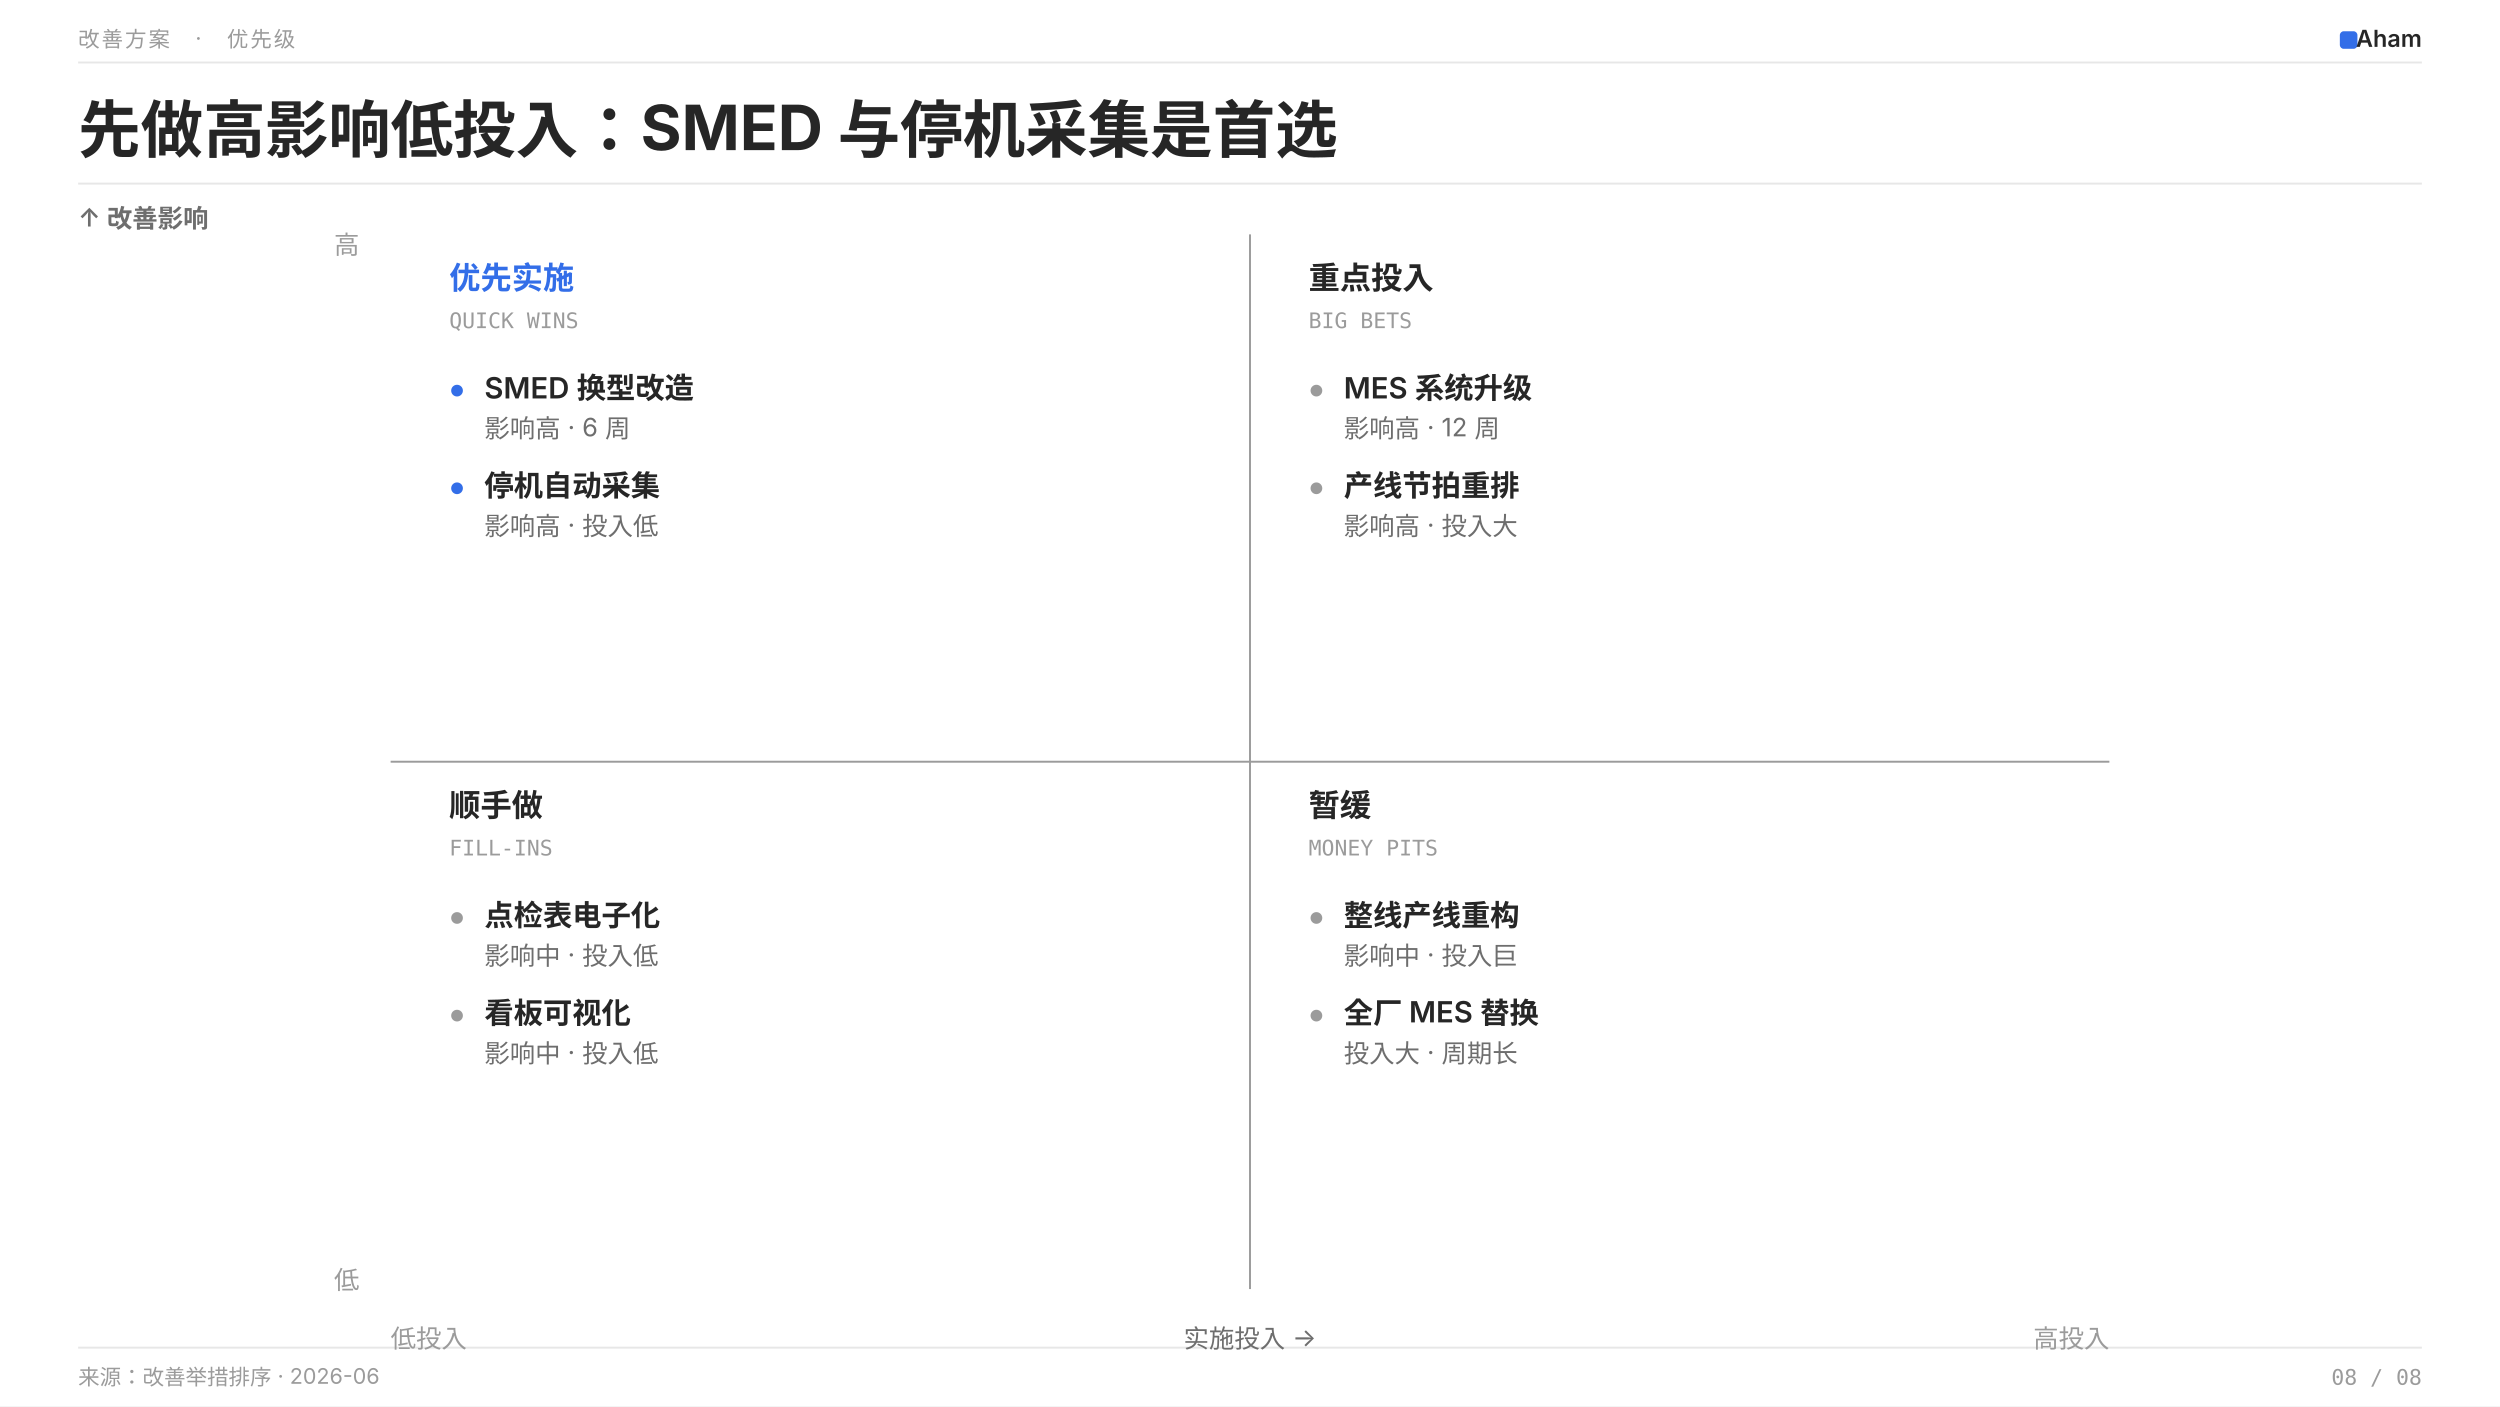
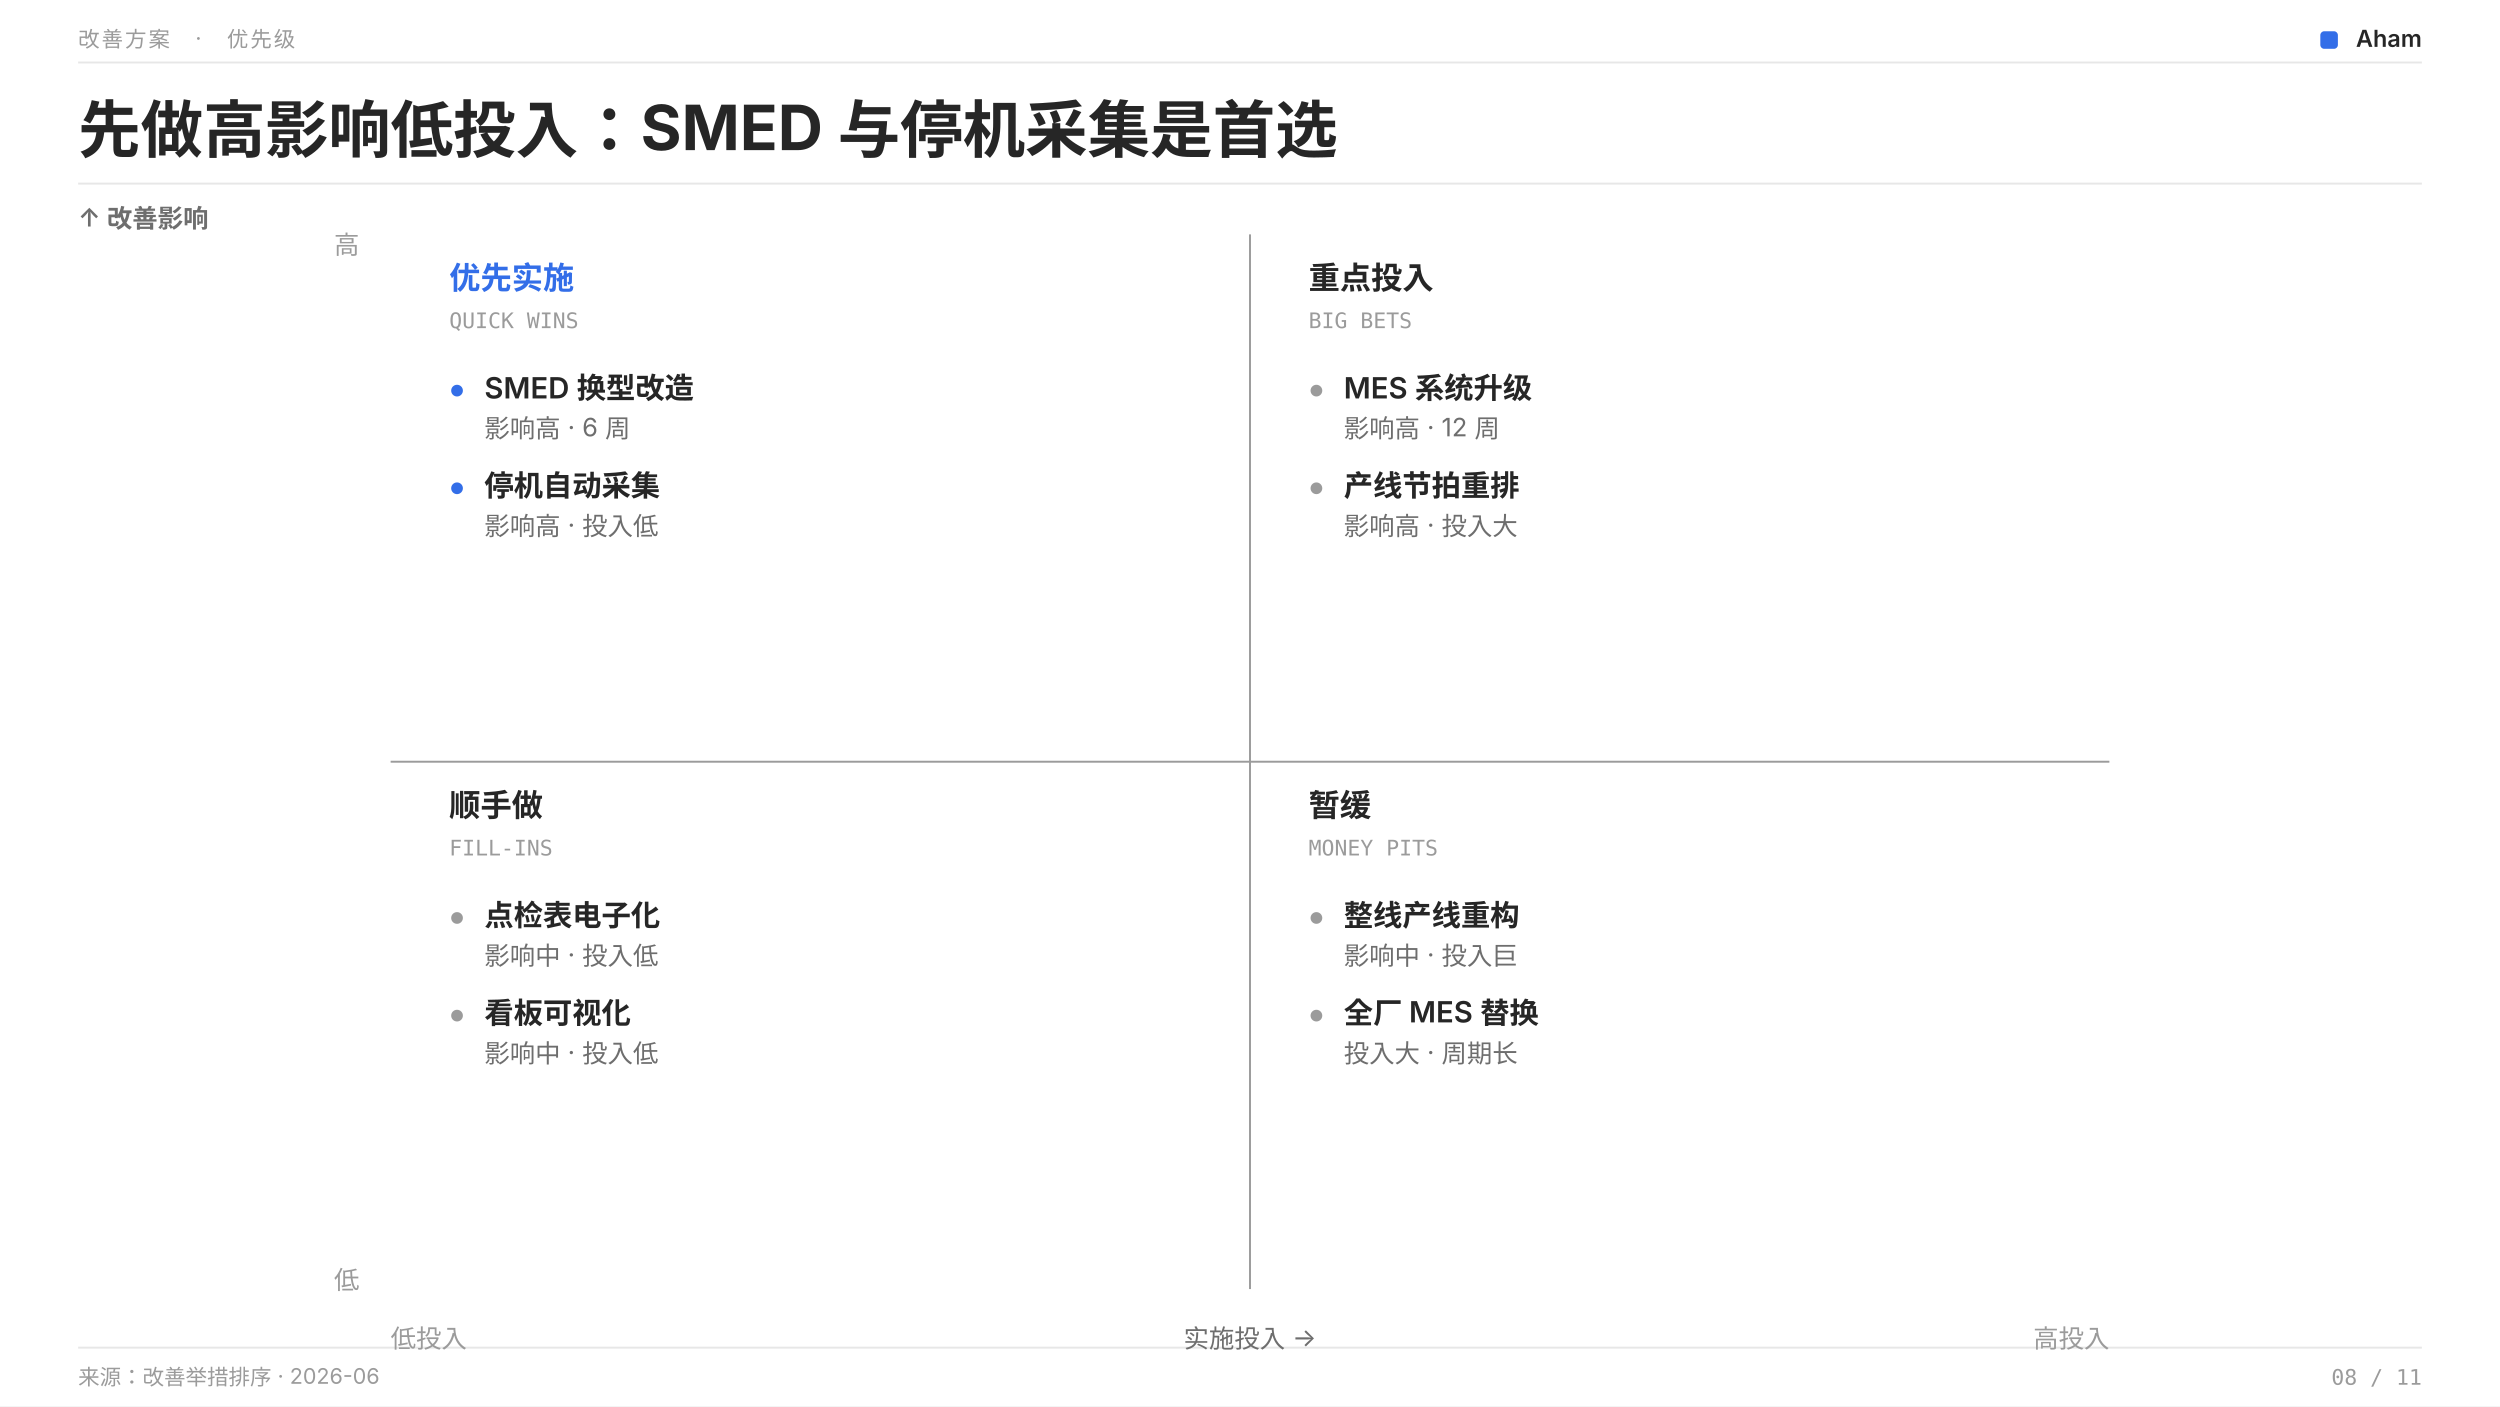
<svg xmlns="http://www.w3.org/2000/svg" width="1280" height="720" viewBox="0 0 1280 720">
  <rect x="0" y="0" width="1280" height="720" fill="#FFFFFF" />
  <text x="40" y="24" font-family="Inter, 'PingFang SC', 'Microsoft YaHei', sans-serif" font-size="11" letter-spacing="1" fill="#9B9B9B">改善方案　·　优先级</text>
-   <rect x="1198" y="16" width="9" height="9" rx="2" fill="#336EE8" />
+   <rect x="1188" y="16" width="9" height="9" rx="2" fill="#336EE8" />
  <text x="1240" y="24" font-family="Inter, 'PingFang SC', 'Microsoft YaHei', sans-serif" font-size="12" font-weight="600" text-anchor="end" fill="#262626">Aham</text>
  <line x1="40" y1="32" x2="1240" y2="32" stroke="#E7E7E7" stroke-width="1" />
  <text x="40" y="78" font-family="Inter, 'PingFang SC', 'Microsoft YaHei', sans-serif" font-size="32" font-weight="700" fill="#262626">先做高影响低投入：SMED 与停机采集是首选</text>
  <line x1="40" y1="94" x2="1240" y2="94" stroke="#E7E7E7" stroke-width="1" />
  <line x1="40" y1="690" x2="1240" y2="690" stroke="#E7E7E7" stroke-width="1" />
  <text x="40" y="709" font-family="Inter, 'PingFang SC', 'Microsoft YaHei', sans-serif" font-size="11" fill="#9B9B9B">来源：改善举措排序 · 2026-06</text>
-   <text x="1240" y="709" font-family="'JetBrains Mono', Consolas, monospace" font-size="11" text-anchor="end" fill="#9B9B9B">08 / 08</text>
+   <text x="1240" y="709" font-family="'JetBrains Mono', Consolas, monospace" font-size="11" text-anchor="end" fill="#9B9B9B">08 / 11</text>
  <line x1="200" y1="390.0" x2="1080" y2="390.0" stroke="#9B9B9B" stroke-width="1" />
  <line x1="640.0" y1="120" x2="640.0" y2="660" stroke="#9B9B9B" stroke-width="1" />
  <text x="184" y="130" font-family="Inter, 'PingFang SC', 'Microsoft YaHei', sans-serif" font-size="13" text-anchor="end" fill="#9B9B9B">高</text>
  <text x="184" y="660" font-family="Inter, 'PingFang SC', 'Microsoft YaHei', sans-serif" font-size="13" text-anchor="end" fill="#9B9B9B">低</text>
  <text x="40" y="116" font-family="Inter, 'PingFang SC', 'Microsoft YaHei', sans-serif" font-size="13" font-weight="600" fill="#6E6E6E">↑ 改善影响</text>
  <text x="200" y="690" font-family="Inter, 'PingFang SC', 'Microsoft YaHei', sans-serif" font-size="13" fill="#9B9B9B">低投入</text>
  <text x="1080" y="690" font-family="Inter, 'PingFang SC', 'Microsoft YaHei', sans-serif" font-size="13" text-anchor="end" fill="#9B9B9B">高投入</text>
  <text x="640.0" y="690" font-family="Inter, 'PingFang SC', 'Microsoft YaHei', sans-serif" font-size="13" text-anchor="middle" fill="#6E6E6E">实施投入 →</text>
  <text x="230" y="148" font-family="Inter, 'PingFang SC', 'Microsoft YaHei', sans-serif" font-size="16" font-weight="600" fill="#336EE8">优先实施</text>
  <text x="230" y="168" font-family="'JetBrains Mono', Consolas, monospace" font-size="11" fill="#9B9B9B">QUICK WINS</text>
  <circle cx="234" cy="200" r="3" fill="#336EE8" />
  <text x="248" y="204" font-family="Inter, 'PingFang SC', 'Microsoft YaHei', sans-serif" font-size="15" font-weight="600" fill="#262626">SMED 换型改造</text>
  <text x="248" y="224" font-family="Inter, 'PingFang SC', 'Microsoft YaHei', sans-serif" font-size="13" fill="#6E6E6E">影响高 · 6 周</text>
  <circle cx="234" cy="250" r="3" fill="#336EE8" />
  <text x="248" y="254" font-family="Inter, 'PingFang SC', 'Microsoft YaHei', sans-serif" font-size="15" font-weight="600" fill="#262626">停机自动采集</text>
  <text x="248" y="274" font-family="Inter, 'PingFang SC', 'Microsoft YaHei', sans-serif" font-size="13" fill="#6E6E6E">影响高 · 投入低</text>
  <text x="670.0" y="148" font-family="Inter, 'PingFang SC', 'Microsoft YaHei', sans-serif" font-size="16" font-weight="600" fill="#262626">重点投入</text>
  <text x="670.0" y="168" font-family="'JetBrains Mono', Consolas, monospace" font-size="11" fill="#9B9B9B">BIG BETS</text>
  <circle cx="674.0" cy="200" r="3" fill="#9B9B9B" />
  <text x="688.0" y="204" font-family="Inter, 'PingFang SC', 'Microsoft YaHei', sans-serif" font-size="15" font-weight="600" fill="#262626">MES 系统升级</text>
  <text x="688.0" y="224" font-family="Inter, 'PingFang SC', 'Microsoft YaHei', sans-serif" font-size="13" fill="#6E6E6E">影响高 · 12 周</text>
  <circle cx="674.0" cy="250" r="3" fill="#9B9B9B" />
  <text x="688.0" y="254" font-family="Inter, 'PingFang SC', 'Microsoft YaHei', sans-serif" font-size="15" font-weight="600" fill="#262626">产线节拍重排</text>
  <text x="688.0" y="274" font-family="Inter, 'PingFang SC', 'Microsoft YaHei', sans-serif" font-size="13" fill="#6E6E6E">影响高 · 投入大</text>
  <text x="230" y="418.0" font-family="Inter, 'PingFang SC', 'Microsoft YaHei', sans-serif" font-size="16" font-weight="600" fill="#262626">顺手做</text>
  <text x="230" y="438.0" font-family="'JetBrains Mono', Consolas, monospace" font-size="11" fill="#9B9B9B">FILL-INS</text>
  <circle cx="234" cy="470.0" r="3" fill="#9B9B9B" />
  <text x="248" y="474.0" font-family="Inter, 'PingFang SC', 'Microsoft YaHei', sans-serif" font-size="15" font-weight="600" fill="#262626">点检表电子化</text>
  <text x="248" y="494.0" font-family="Inter, 'PingFang SC', 'Microsoft YaHei', sans-serif" font-size="13" fill="#6E6E6E">影响中 · 投入低</text>
  <circle cx="234" cy="520.0" r="3" fill="#9B9B9B" />
  <text x="248" y="524.0" font-family="Inter, 'PingFang SC', 'Microsoft YaHei', sans-serif" font-size="15" font-weight="600" fill="#262626">看板可视化</text>
  <text x="248" y="544.0" font-family="Inter, 'PingFang SC', 'Microsoft YaHei', sans-serif" font-size="13" fill="#6E6E6E">影响中 · 投入低</text>
  <text x="670.0" y="418.0" font-family="Inter, 'PingFang SC', 'Microsoft YaHei', sans-serif" font-size="16" font-weight="600" fill="#262626">暂缓</text>
  <text x="670.0" y="438.0" font-family="'JetBrains Mono', Consolas, monospace" font-size="11" fill="#9B9B9B">MONEY PITS</text>
  <circle cx="674.0" cy="470.0" r="3" fill="#9B9B9B" />
  <text x="688.0" y="474.0" font-family="Inter, 'PingFang SC', 'Microsoft YaHei', sans-serif" font-size="15" font-weight="600" fill="#262626">整线产线重构</text>
  <text x="688.0" y="494.0" font-family="Inter, 'PingFang SC', 'Microsoft YaHei', sans-serif" font-size="13" fill="#6E6E6E">影响中 · 投入巨</text>
  <circle cx="674.0" cy="520.0" r="3" fill="#9B9B9B" />
  <text x="688.0" y="524.0" font-family="Inter, 'PingFang SC', 'Microsoft YaHei', sans-serif" font-size="15" font-weight="600" fill="#262626">全厂 MES 替换</text>
  <text x="688.0" y="544.0" font-family="Inter, 'PingFang SC', 'Microsoft YaHei', sans-serif" font-size="13" fill="#6E6E6E">投入大 · 周期长</text>
</svg>
